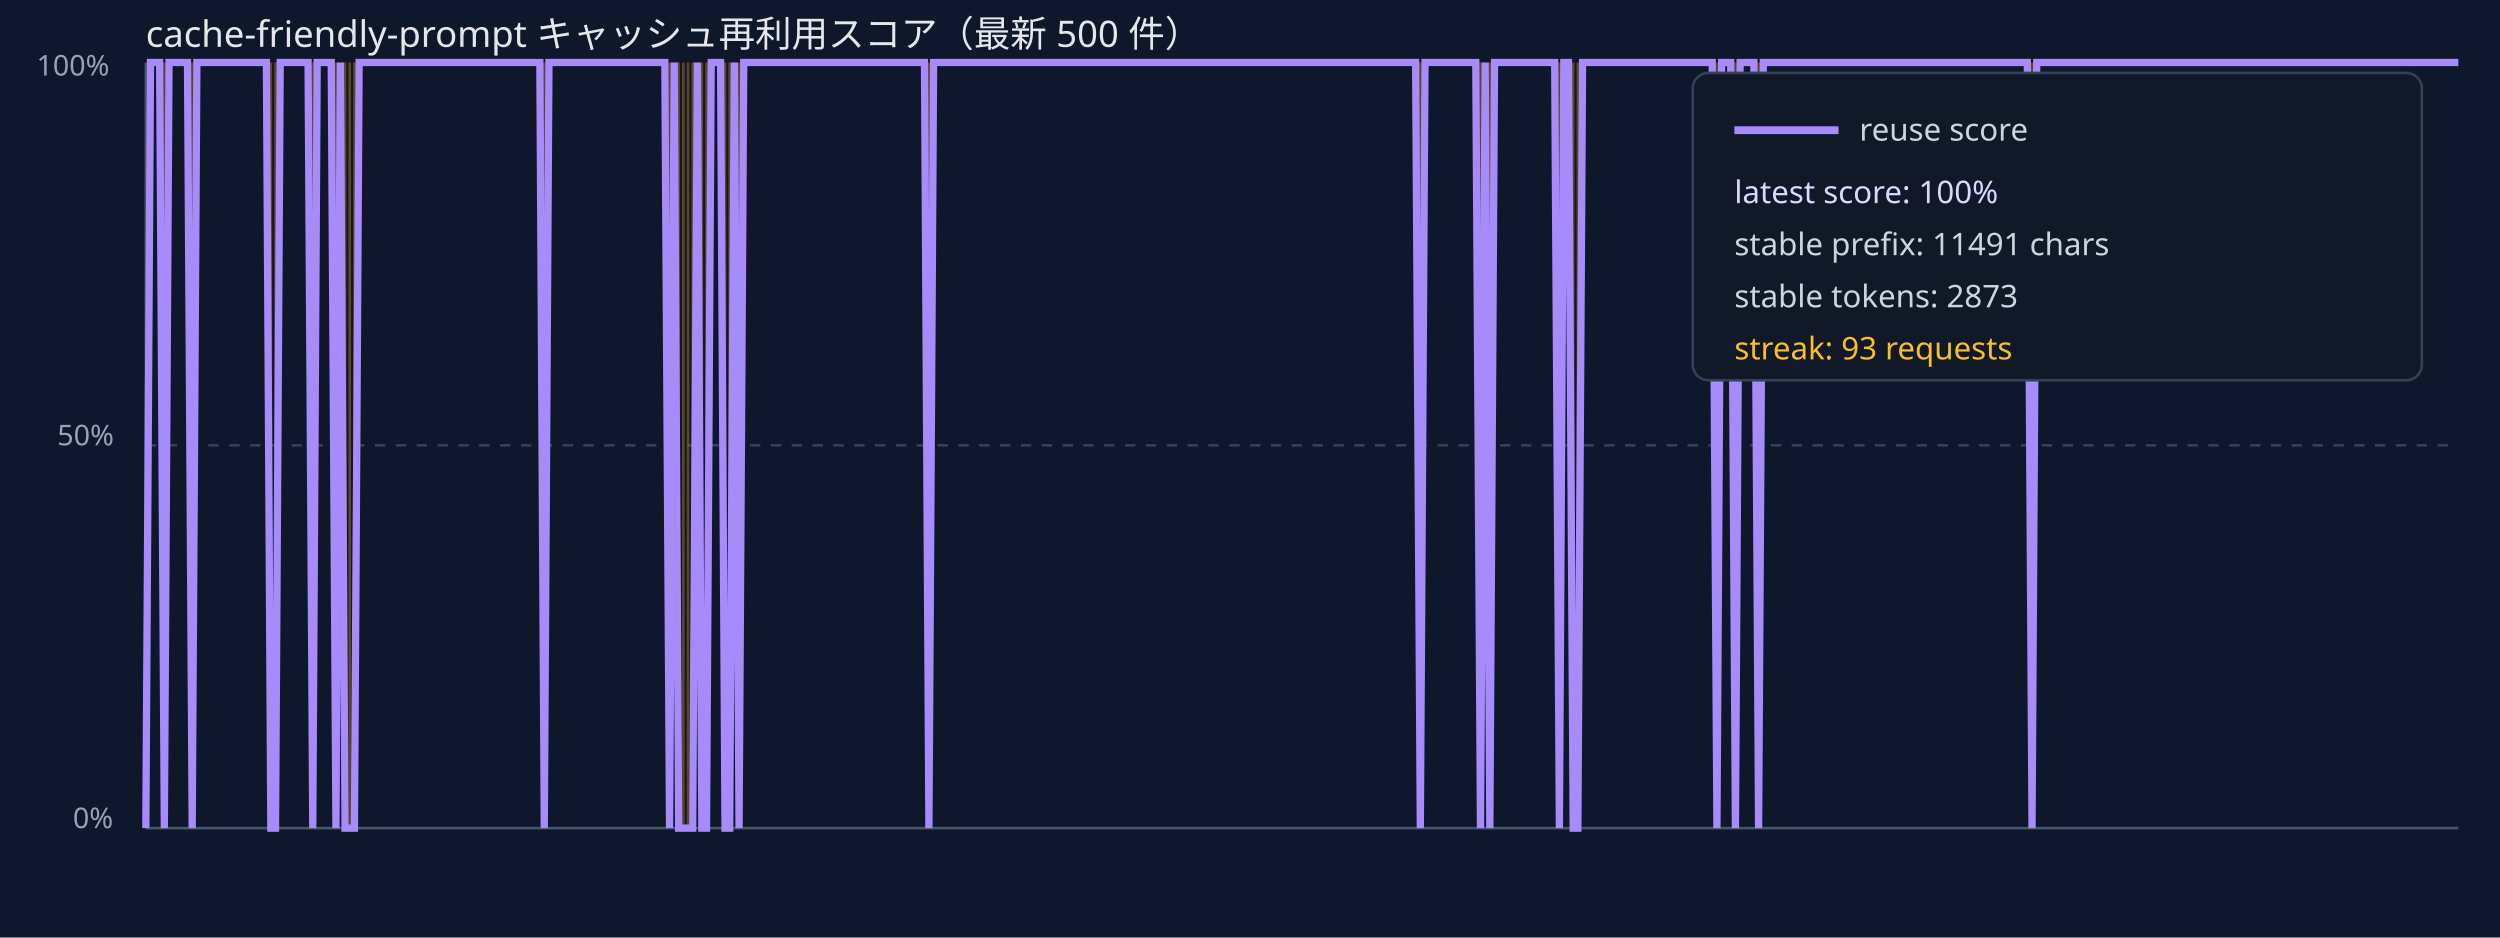
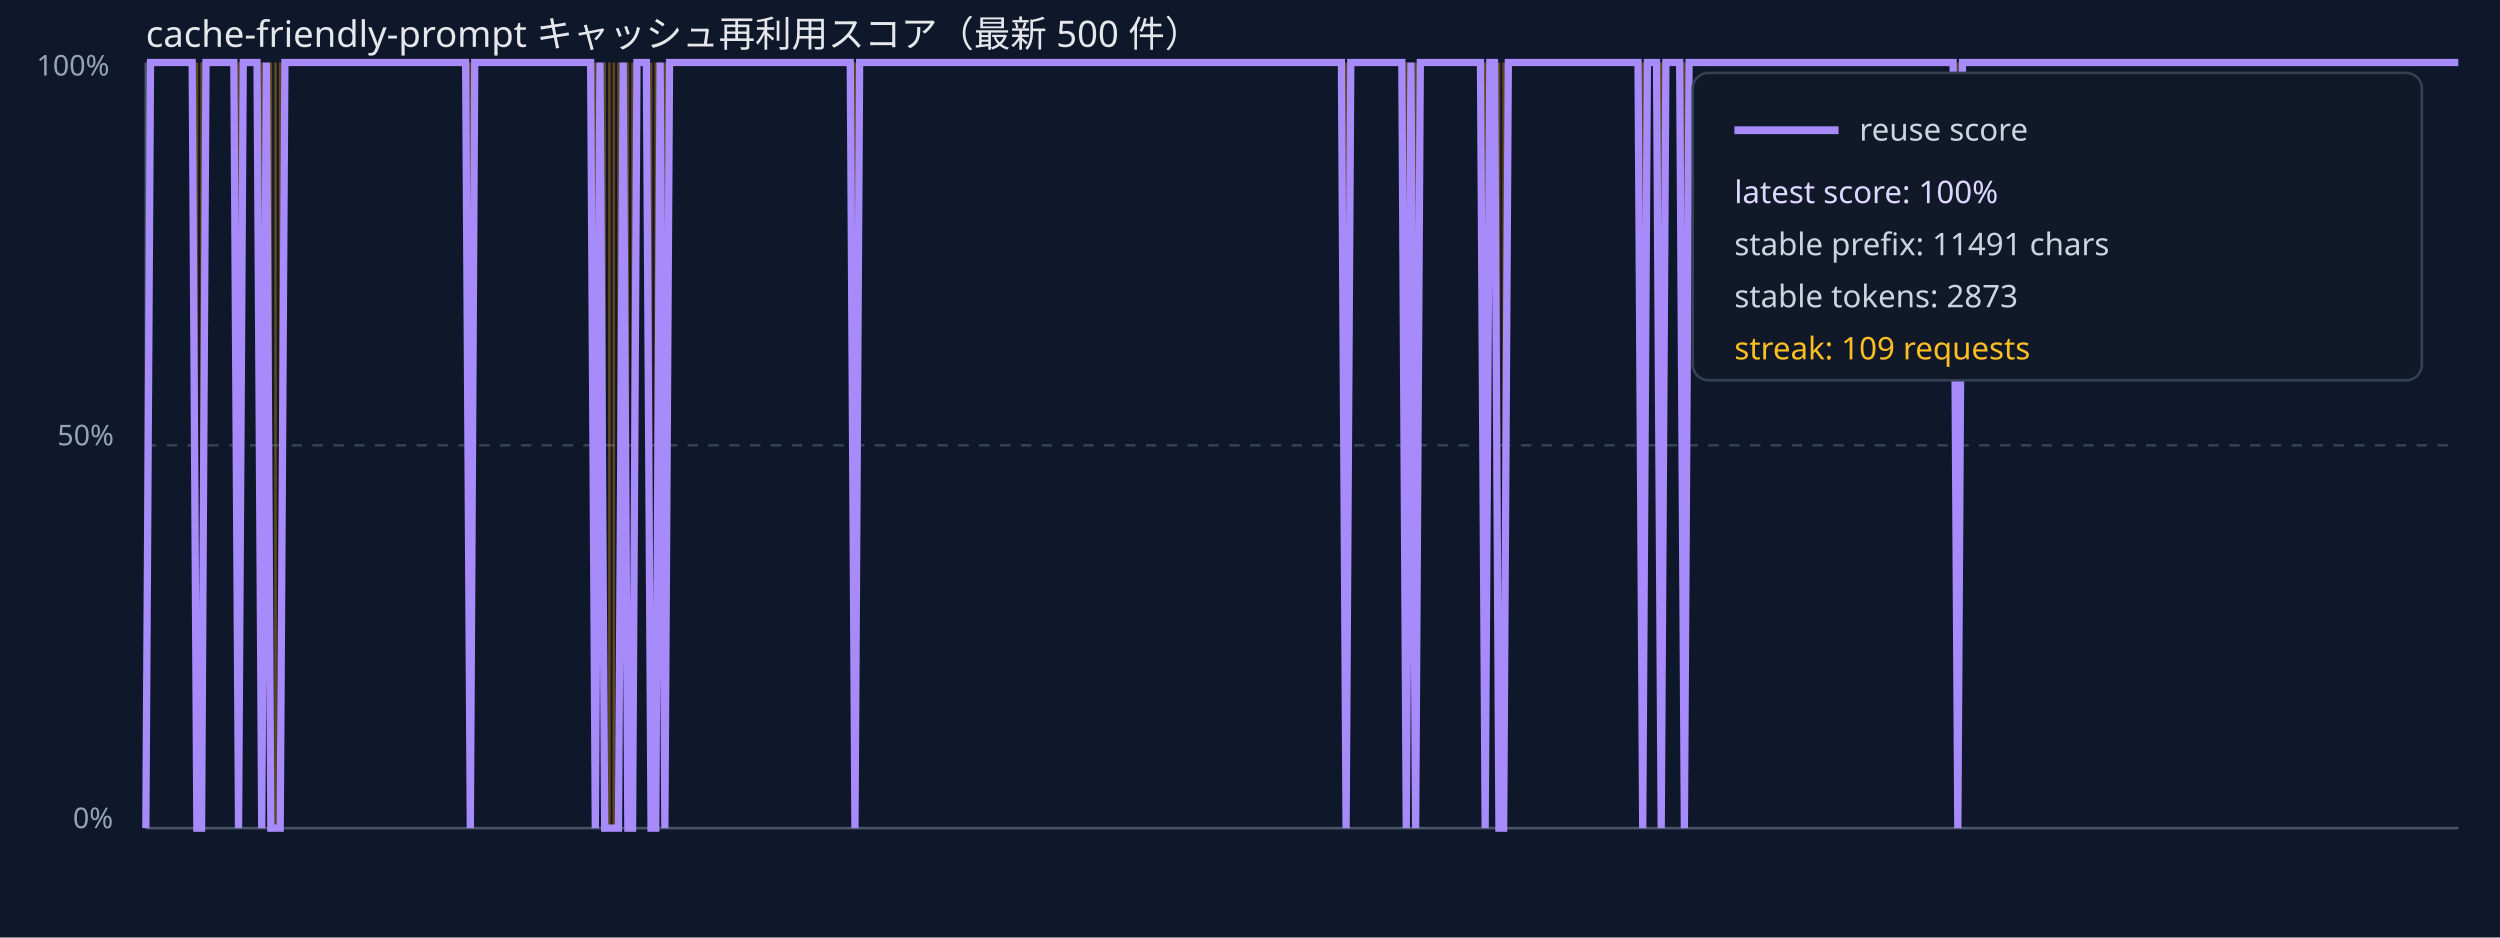
<svg xmlns="http://www.w3.org/2000/svg" width="960" height="360" viewBox="0 0 960 360">
  <rect width="100%" height="100%" fill="#0f172a" />
  <text x="56" y="18" fill="#e5e7eb" font-family="sans-serif" font-size="14">cache-friendly-prompt キャッシュ再利用スコア（最新 500 件）</text>
  <line x1="56" y1="318" x2="944" y2="318" stroke="#475569" />
  <line x1="56" y1="24" x2="56" y2="318" stroke="#475569" />
  <text x="14" y="29" fill="#94a3b8" font-family="sans-serif" font-size="11">100%</text>
  <text x="22" y="171" fill="#94a3b8" font-family="sans-serif" font-size="11">50%</text>
  <text x="28" y="318" fill="#94a3b8" font-family="sans-serif" font-size="11">0%</text>
  <line x1="56" y1="171.0" x2="944" y2="171.0" stroke="#334155" stroke-dasharray="4 4" />
-   <line x1="63.1" y1="24" x2="63.1" y2="318" stroke="#f59e0b" stroke-opacity="0.35" />
-   <line x1="73.8" y1="24" x2="73.8" y2="318" stroke="#f59e0b" stroke-opacity="0.35" />
+   <line x1="75.6" y1="24" x2="75.6" y2="318" stroke="#f59e0b" stroke-opacity="0.35" />
+   <line x1="77.4" y1="24" x2="77.4" y2="318" stroke="#f59e0b" stroke-opacity="0.35" />
+   <line x1="91.6" y1="24" x2="91.6" y2="318" stroke="#f59e0b" stroke-opacity="0.35" />
+   <line x1="100.5" y1="24" x2="100.5" y2="318" stroke="#f59e0b" stroke-opacity="0.35" />
  <line x1="104.0" y1="24" x2="104.0" y2="318" stroke="#f59e0b" stroke-opacity="0.35" />
  <line x1="105.8" y1="24" x2="105.8" y2="318" stroke="#f59e0b" stroke-opacity="0.35" />
-   <line x1="120.1" y1="24" x2="120.1" y2="318" stroke="#f59e0b" stroke-opacity="0.35" />
-   <line x1="129.0" y1="24" x2="129.0" y2="318" stroke="#f59e0b" stroke-opacity="0.35" />
-   <line x1="132.5" y1="24" x2="132.5" y2="318" stroke="#f59e0b" stroke-opacity="0.35" />
-   <line x1="134.3" y1="24" x2="134.3" y2="318" stroke="#f59e0b" stroke-opacity="0.35" />
-   <line x1="136.1" y1="24" x2="136.1" y2="318" stroke="#f59e0b" stroke-opacity="0.35" />
-   <line x1="209.0" y1="24" x2="209.0" y2="318" stroke="#f59e0b" stroke-opacity="0.35" />
-   <line x1="257.1" y1="24" x2="257.1" y2="318" stroke="#f59e0b" stroke-opacity="0.35" />
-   <line x1="260.6" y1="24" x2="260.6" y2="318" stroke="#f59e0b" stroke-opacity="0.35" />
-   <line x1="262.4" y1="24" x2="262.4" y2="318" stroke="#f59e0b" stroke-opacity="0.35" />
-   <line x1="264.2" y1="24" x2="264.2" y2="318" stroke="#f59e0b" stroke-opacity="0.35" />
-   <line x1="266.0" y1="24" x2="266.0" y2="318" stroke="#f59e0b" stroke-opacity="0.35" />
-   <line x1="269.5" y1="24" x2="269.5" y2="318" stroke="#f59e0b" stroke-opacity="0.35" />
-   <line x1="271.3" y1="24" x2="271.3" y2="318" stroke="#f59e0b" stroke-opacity="0.35" />
-   <line x1="278.4" y1="24" x2="278.4" y2="318" stroke="#f59e0b" stroke-opacity="0.35" />
-   <line x1="280.2" y1="24" x2="280.2" y2="318" stroke="#f59e0b" stroke-opacity="0.35" />
-   <line x1="283.8" y1="24" x2="283.8" y2="318" stroke="#f59e0b" stroke-opacity="0.35" />
-   <line x1="356.7" y1="24" x2="356.7" y2="318" stroke="#f59e0b" stroke-opacity="0.35" />
-   <line x1="545.4" y1="24" x2="545.4" y2="318" stroke="#f59e0b" stroke-opacity="0.35" />
-   <line x1="568.5" y1="24" x2="568.5" y2="318" stroke="#f59e0b" stroke-opacity="0.35" />
-   <line x1="572.1" y1="24" x2="572.1" y2="318" stroke="#f59e0b" stroke-opacity="0.35" />
-   <line x1="598.8" y1="24" x2="598.8" y2="318" stroke="#f59e0b" stroke-opacity="0.35" />
-   <line x1="604.1" y1="24" x2="604.1" y2="318" stroke="#f59e0b" stroke-opacity="0.35" />
-   <line x1="605.9" y1="24" x2="605.9" y2="318" stroke="#f59e0b" stroke-opacity="0.35" />
-   <line x1="659.3" y1="24" x2="659.3" y2="318" stroke="#f59e0b" stroke-opacity="0.35" />
-   <line x1="666.4" y1="24" x2="666.4" y2="318" stroke="#f59e0b" stroke-opacity="0.35" />
-   <line x1="675.3" y1="24" x2="675.3" y2="318" stroke="#f59e0b" stroke-opacity="0.35" />
-   <line x1="780.3" y1="24" x2="780.3" y2="318" stroke="#f59e0b" stroke-opacity="0.35" />
-   <polyline fill="none" stroke="#a78bfa" stroke-width="2.8" points="56.0,318.0 57.8,24.0 59.6,24.0 61.3,24.0 63.1,318.0 64.9,24.0 66.7,24.0 68.5,24.0 70.2,24.0 72.0,24.0 73.8,318.0 75.6,24.0 77.4,24.0 79.1,24.0 80.9,24.0 82.7,24.0 84.5,24.0 86.3,24.0 88.0,24.0 89.8,24.0 91.6,24.0 93.4,24.0 95.2,24.0 96.9,24.0 98.7,24.0 100.5,24.0 102.3,24.0 104.0,318.0 105.8,318.0 107.6,24.0 109.4,24.0 111.2,24.0 112.9,24.0 114.7,24.0 116.5,24.0 118.3,24.0 120.1,318.0 121.8,24.0 123.6,24.0 125.4,24.0 127.2,24.0 129.0,318.0 130.7,24.0 132.5,318.0 134.3,318.0 136.1,318.0 137.9,24.0 139.6,24.0 141.4,24.0 143.2,24.0 145.0,24.0 146.8,24.0 148.5,24.0 150.3,24.0 152.1,24.0 153.9,24.0 155.7,24.0 157.4,24.0 159.2,24.0 161.0,24.0 162.8,24.0 164.6,24.0 166.3,24.0 168.1,24.0 169.9,24.0 171.7,24.0 173.5,24.0 175.2,24.0 177.0,24.0 178.8,24.0 180.6,24.0 182.3,24.0 184.1,24.0 185.9,24.0 187.7,24.0 189.5,24.0 191.2,24.0 193.0,24.0 194.8,24.0 196.6,24.0 198.4,24.0 200.1,24.0 201.9,24.0 203.7,24.0 205.5,24.0 207.3,24.0 209.0,318.0 210.8,24.0 212.6,24.0 214.4,24.0 216.2,24.0 217.9,24.0 219.7,24.0 221.5,24.0 223.3,24.0 225.1,24.0 226.8,24.0 228.6,24.0 230.4,24.0 232.2,24.0 234.0,24.0 235.7,24.0 237.5,24.0 239.3,24.0 241.1,24.0 242.9,24.0 244.6,24.0 246.4,24.0 248.2,24.0 250.0,24.0 251.8,24.0 253.5,24.0 255.3,24.0 257.1,318.0 258.9,24.0 260.6,318.0 262.4,318.0 264.2,318.0 266.0,318.0 267.8,24.0 269.5,318.0 271.3,318.0 273.1,24.0 274.9,24.0 276.7,24.0 278.4,318.0 280.2,318.0 282.0,24.0 283.8,318.0 285.6,24.0 287.3,24.0 289.1,24.0 290.9,24.0 292.7,24.0 294.5,24.0 296.2,24.0 298.0,24.0 299.8,24.0 301.6,24.0 303.4,24.0 305.1,24.0 306.9,24.0 308.7,24.0 310.5,24.0 312.3,24.0 314.0,24.0 315.8,24.0 317.6,24.0 319.4,24.0 321.2,24.0 322.9,24.0 324.7,24.0 326.5,24.0 328.3,24.0 330.1,24.0 331.8,24.0 333.6,24.0 335.4,24.0 337.2,24.0 338.9,24.0 340.7,24.0 342.5,24.0 344.3,24.0 346.1,24.0 347.8,24.0 349.6,24.0 351.4,24.0 353.2,24.0 355.0,24.0 356.7,318.0 358.5,24.0 360.3,24.0 362.1,24.0 363.9,24.0 365.6,24.0 367.4,24.0 369.2,24.0 371.0,24.0 372.8,24.0 374.5,24.0 376.3,24.0 378.1,24.0 379.9,24.0 381.7,24.0 383.4,24.0 385.2,24.0 387.0,24.0 388.8,24.0 390.6,24.0 392.3,24.0 394.1,24.0 395.9,24.0 397.7,24.0 399.5,24.0 401.2,24.0 403.0,24.0 404.8,24.0 406.6,24.0 408.4,24.0 410.1,24.0 411.9,24.0 413.7,24.0 415.5,24.0 417.3,24.0 419.0,24.0 420.8,24.0 422.6,24.0 424.4,24.0 426.1,24.0 427.9,24.0 429.7,24.0 431.5,24.0 433.3,24.0 435.0,24.0 436.8,24.0 438.6,24.0 440.4,24.0 442.2,24.0 443.9,24.0 445.7,24.0 447.5,24.0 449.3,24.0 451.1,24.0 452.8,24.0 454.6,24.0 456.4,24.0 458.2,24.0 460.0,24.0 461.7,24.0 463.5,24.0 465.3,24.0 467.1,24.0 468.9,24.0 470.6,24.0 472.4,24.0 474.2,24.0 476.0,24.0 477.8,24.0 479.5,24.0 481.3,24.0 483.1,24.0 484.9,24.0 486.7,24.0 488.4,24.0 490.2,24.0 492.0,24.0 493.8,24.0 495.6,24.0 497.3,24.0 499.1,24.0 500.9,24.0 502.7,24.0 504.4,24.0 506.2,24.0 508.0,24.0 509.8,24.0 511.6,24.0 513.3,24.0 515.1,24.0 516.9,24.0 518.7,24.0 520.5,24.0 522.2,24.0 524.0,24.0 525.8,24.0 527.6,24.0 529.4,24.0 531.1,24.0 532.9,24.0 534.7,24.0 536.5,24.0 538.3,24.0 540.0,24.0 541.8,24.0 543.6,24.0 545.4,318.0 547.2,24.0 548.9,24.0 550.7,24.0 552.5,24.0 554.3,24.0 556.1,24.0 557.8,24.0 559.6,24.0 561.4,24.0 563.2,24.0 565.0,24.0 566.7,24.0 568.5,318.0 570.3,24.0 572.1,318.0 573.9,24.0 575.6,24.0 577.4,24.0 579.2,24.0 581.0,24.0 582.7,24.0 584.5,24.0 586.3,24.0 588.1,24.0 589.9,24.0 591.6,24.0 593.4,24.0 595.2,24.0 597.0,24.0 598.8,318.0 600.5,24.0 602.3,24.0 604.1,318.0 605.9,318.0 607.7,24.0 609.4,24.0 611.2,24.0 613.0,24.0 614.8,24.0 616.6,24.0 618.3,24.0 620.1,24.0 621.9,24.0 623.7,24.0 625.5,24.0 627.2,24.0 629.0,24.0 630.8,24.0 632.6,24.0 634.4,24.0 636.1,24.0 637.9,24.0 639.7,24.0 641.5,24.0 643.3,24.0 645.0,24.0 646.8,24.0 648.6,24.0 650.4,24.0 652.2,24.0 653.9,24.0 655.7,24.0 657.5,24.0 659.3,318.0 661.1,24.0 662.8,24.0 664.6,24.0 666.4,318.0 668.2,24.0 669.9,24.0 671.7,24.0 673.5,24.0 675.3,318.0 677.1,24.0 678.8,24.0 680.6,24.0 682.4,24.0 684.2,24.0 686.0,24.0 687.7,24.0 689.5,24.0 691.3,24.0 693.1,24.0 694.9,24.0 696.6,24.0 698.4,24.0 700.2,24.0 702.0,24.0 703.8,24.0 705.5,24.0 707.3,24.0 709.1,24.0 710.9,24.0 712.7,24.0 714.4,24.0 716.2,24.0 718.0,24.0 719.8,24.0 721.6,24.0 723.3,24.0 725.1,24.0 726.9,24.0 728.7,24.0 730.5,24.0 732.2,24.0 734.0,24.0 735.8,24.0 737.6,24.0 739.4,24.0 741.1,24.0 742.9,24.0 744.7,24.0 746.5,24.0 748.2,24.0 750.0,24.0 751.8,24.0 753.6,24.0 755.4,24.0 757.1,24.0 758.9,24.0 760.7,24.0 762.5,24.0 764.3,24.0 766.0,24.0 767.8,24.0 769.6,24.0 771.4,24.0 773.2,24.0 774.9,24.0 776.7,24.0 778.5,24.0 780.3,318.0 782.1,24.0 783.8,24.0 785.6,24.0 787.4,24.0 789.2,24.0 791.0,24.0 792.7,24.0 794.5,24.0 796.3,24.0 798.1,24.0 799.9,24.0 801.6,24.0 803.4,24.0 805.2,24.0 807.0,24.0 808.8,24.0 810.5,24.0 812.3,24.0 814.1,24.0 815.9,24.0 817.7,24.0 819.4,24.0 821.2,24.0 823.0,24.0 824.8,24.0 826.5,24.0 828.3,24.0 830.1,24.0 831.9,24.0 833.7,24.0 835.4,24.0 837.2,24.0 839.0,24.0 840.8,24.0 842.6,24.0 844.3,24.0 846.1,24.0 847.9,24.0 849.7,24.0 851.5,24.0 853.2,24.0 855.0,24.0 856.8,24.0 858.6,24.0 860.4,24.0 862.1,24.0 863.9,24.0 865.7,24.0 867.5,24.0 869.3,24.0 871.0,24.0 872.8,24.0 874.6,24.0 876.4,24.0 878.2,24.0 879.9,24.0 881.7,24.0 883.5,24.0 885.3,24.0 887.1,24.0 888.8,24.0 890.6,24.0 892.4,24.0 894.2,24.0 896.0,24.0 897.7,24.0 899.5,24.0 901.3,24.0 903.1,24.0 904.8,24.0 906.6,24.0 908.4,24.0 910.2,24.0 912.0,24.0 913.7,24.0 915.5,24.0 917.3,24.0 919.1,24.0 920.9,24.0 922.6,24.0 924.4,24.0 926.2,24.0 928.0,24.0 929.8,24.0 931.5,24.0 933.3,24.0 935.1,24.0 936.9,24.0 938.7,24.0 940.4,24.0 942.2,24.0 944.0,24.0" />
+   <line x1="107.6" y1="24" x2="107.6" y2="318" stroke="#f59e0b" stroke-opacity="0.35" />
+   <line x1="180.6" y1="24" x2="180.6" y2="318" stroke="#f59e0b" stroke-opacity="0.35" />
+   <line x1="228.6" y1="24" x2="228.6" y2="318" stroke="#f59e0b" stroke-opacity="0.35" />
+   <line x1="232.2" y1="24" x2="232.2" y2="318" stroke="#f59e0b" stroke-opacity="0.35" />
+   <line x1="234.0" y1="24" x2="234.0" y2="318" stroke="#f59e0b" stroke-opacity="0.35" />
+   <line x1="235.7" y1="24" x2="235.7" y2="318" stroke="#f59e0b" stroke-opacity="0.35" />
+   <line x1="237.5" y1="24" x2="237.5" y2="318" stroke="#f59e0b" stroke-opacity="0.35" />
+   <line x1="241.1" y1="24" x2="241.1" y2="318" stroke="#f59e0b" stroke-opacity="0.35" />
+   <line x1="242.9" y1="24" x2="242.9" y2="318" stroke="#f59e0b" stroke-opacity="0.35" />
+   <line x1="250.0" y1="24" x2="250.0" y2="318" stroke="#f59e0b" stroke-opacity="0.35" />
+   <line x1="251.8" y1="24" x2="251.8" y2="318" stroke="#f59e0b" stroke-opacity="0.35" />
+   <line x1="255.3" y1="24" x2="255.3" y2="318" stroke="#f59e0b" stroke-opacity="0.35" />
+   <line x1="328.3" y1="24" x2="328.3" y2="318" stroke="#f59e0b" stroke-opacity="0.35" />
+   <line x1="516.9" y1="24" x2="516.9" y2="318" stroke="#f59e0b" stroke-opacity="0.35" />
+   <line x1="540.0" y1="24" x2="540.0" y2="318" stroke="#f59e0b" stroke-opacity="0.35" />
+   <line x1="543.6" y1="24" x2="543.6" y2="318" stroke="#f59e0b" stroke-opacity="0.35" />
+   <line x1="570.3" y1="24" x2="570.3" y2="318" stroke="#f59e0b" stroke-opacity="0.35" />
+   <line x1="575.6" y1="24" x2="575.6" y2="318" stroke="#f59e0b" stroke-opacity="0.35" />
+   <line x1="577.4" y1="24" x2="577.4" y2="318" stroke="#f59e0b" stroke-opacity="0.35" />
+   <line x1="630.8" y1="24" x2="630.8" y2="318" stroke="#f59e0b" stroke-opacity="0.35" />
+   <line x1="637.9" y1="24" x2="637.9" y2="318" stroke="#f59e0b" stroke-opacity="0.35" />
+   <line x1="646.8" y1="24" x2="646.8" y2="318" stroke="#f59e0b" stroke-opacity="0.35" />
+   <line x1="751.8" y1="24" x2="751.8" y2="318" stroke="#f59e0b" stroke-opacity="0.35" />
+   <polyline fill="none" stroke="#a78bfa" stroke-width="2.8" points="56.0,318.0 57.8,24.0 59.6,24.0 61.3,24.0 63.1,24.0 64.9,24.0 66.7,24.0 68.5,24.0 70.2,24.0 72.0,24.0 73.8,24.0 75.6,318.0 77.4,318.0 79.1,24.0 80.9,24.0 82.7,24.0 84.5,24.0 86.3,24.0 88.0,24.0 89.8,24.0 91.6,318.0 93.4,24.0 95.2,24.0 96.9,24.0 98.7,24.0 100.5,318.0 102.3,24.0 104.0,318.0 105.8,318.0 107.6,318.0 109.4,24.0 111.2,24.0 112.9,24.0 114.7,24.0 116.5,24.0 118.3,24.0 120.1,24.0 121.8,24.0 123.6,24.0 125.4,24.0 127.2,24.0 129.0,24.0 130.7,24.0 132.5,24.0 134.3,24.0 136.1,24.0 137.9,24.0 139.6,24.0 141.4,24.0 143.2,24.0 145.0,24.0 146.8,24.0 148.5,24.0 150.3,24.0 152.1,24.0 153.9,24.0 155.7,24.0 157.4,24.0 159.2,24.0 161.0,24.0 162.8,24.0 164.6,24.0 166.3,24.0 168.1,24.0 169.9,24.0 171.7,24.0 173.5,24.0 175.2,24.0 177.0,24.0 178.8,24.0 180.6,318.0 182.3,24.0 184.1,24.0 185.9,24.0 187.7,24.0 189.5,24.0 191.2,24.0 193.0,24.0 194.8,24.0 196.6,24.0 198.4,24.0 200.1,24.0 201.9,24.0 203.7,24.0 205.5,24.0 207.3,24.0 209.0,24.0 210.8,24.0 212.6,24.0 214.4,24.0 216.2,24.0 217.9,24.0 219.7,24.0 221.5,24.0 223.3,24.0 225.1,24.0 226.8,24.0 228.6,318.0 230.4,24.0 232.2,318.0 234.0,318.0 235.7,318.0 237.5,318.0 239.3,24.0 241.1,318.0 242.9,318.0 244.6,24.0 246.4,24.0 248.2,24.0 250.0,318.0 251.8,318.0 253.5,24.0 255.3,318.0 257.1,24.0 258.9,24.0 260.6,24.0 262.4,24.0 264.2,24.0 266.0,24.0 267.8,24.0 269.5,24.0 271.3,24.0 273.1,24.0 274.9,24.0 276.7,24.0 278.4,24.0 280.2,24.0 282.0,24.0 283.8,24.0 285.6,24.0 287.3,24.0 289.1,24.0 290.9,24.0 292.7,24.0 294.5,24.0 296.2,24.0 298.0,24.0 299.8,24.0 301.6,24.0 303.4,24.0 305.1,24.0 306.9,24.0 308.7,24.0 310.5,24.0 312.3,24.0 314.0,24.0 315.8,24.0 317.6,24.0 319.4,24.0 321.2,24.0 322.9,24.0 324.7,24.0 326.5,24.0 328.3,318.0 330.1,24.0 331.8,24.0 333.6,24.0 335.4,24.0 337.2,24.0 338.9,24.0 340.7,24.0 342.5,24.0 344.3,24.0 346.1,24.0 347.8,24.0 349.6,24.0 351.4,24.0 353.2,24.0 355.0,24.0 356.7,24.0 358.5,24.0 360.3,24.0 362.1,24.0 363.9,24.0 365.6,24.0 367.4,24.0 369.2,24.0 371.0,24.0 372.8,24.0 374.5,24.0 376.3,24.0 378.1,24.0 379.9,24.0 381.7,24.0 383.4,24.0 385.2,24.0 387.0,24.0 388.8,24.0 390.6,24.0 392.3,24.0 394.1,24.0 395.9,24.0 397.7,24.0 399.5,24.0 401.2,24.0 403.0,24.0 404.8,24.0 406.6,24.0 408.4,24.0 410.1,24.0 411.9,24.0 413.7,24.0 415.5,24.0 417.3,24.0 419.0,24.0 420.8,24.0 422.6,24.0 424.4,24.0 426.1,24.0 427.9,24.0 429.7,24.0 431.5,24.0 433.3,24.0 435.0,24.0 436.8,24.0 438.6,24.0 440.4,24.0 442.2,24.0 443.9,24.0 445.7,24.0 447.5,24.0 449.3,24.0 451.1,24.0 452.8,24.0 454.6,24.0 456.4,24.0 458.2,24.0 460.0,24.0 461.7,24.0 463.5,24.0 465.3,24.0 467.1,24.0 468.9,24.0 470.6,24.0 472.4,24.0 474.2,24.0 476.0,24.0 477.8,24.0 479.5,24.0 481.3,24.0 483.1,24.0 484.9,24.0 486.7,24.0 488.4,24.0 490.2,24.0 492.0,24.0 493.8,24.0 495.6,24.0 497.3,24.0 499.1,24.0 500.9,24.0 502.7,24.0 504.4,24.0 506.2,24.0 508.0,24.0 509.8,24.0 511.6,24.0 513.3,24.0 515.1,24.0 516.9,318.0 518.7,24.0 520.5,24.0 522.2,24.0 524.0,24.0 525.8,24.0 527.6,24.0 529.4,24.0 531.1,24.0 532.9,24.0 534.7,24.0 536.5,24.0 538.3,24.0 540.0,318.0 541.8,24.0 543.6,318.0 545.4,24.0 547.2,24.0 548.9,24.0 550.7,24.0 552.5,24.0 554.3,24.0 556.1,24.0 557.8,24.0 559.6,24.0 561.4,24.0 563.2,24.0 565.0,24.0 566.7,24.0 568.5,24.0 570.3,318.0 572.1,24.0 573.9,24.0 575.6,318.0 577.4,318.0 579.2,24.0 581.0,24.0 582.7,24.0 584.5,24.0 586.3,24.0 588.1,24.0 589.9,24.0 591.6,24.0 593.4,24.0 595.2,24.0 597.0,24.0 598.8,24.0 600.5,24.0 602.3,24.0 604.1,24.0 605.9,24.0 607.7,24.0 609.4,24.0 611.2,24.0 613.0,24.0 614.8,24.0 616.6,24.0 618.3,24.0 620.1,24.0 621.9,24.0 623.7,24.0 625.5,24.0 627.2,24.0 629.0,24.0 630.8,318.0 632.6,24.0 634.4,24.0 636.1,24.0 637.9,318.0 639.7,24.0 641.5,24.0 643.3,24.0 645.0,24.0 646.8,318.0 648.6,24.0 650.4,24.0 652.2,24.0 653.9,24.0 655.7,24.0 657.5,24.0 659.3,24.0 661.1,24.0 662.8,24.0 664.6,24.0 666.4,24.0 668.2,24.0 669.9,24.0 671.7,24.0 673.5,24.0 675.3,24.0 677.1,24.0 678.8,24.0 680.6,24.0 682.4,24.0 684.2,24.0 686.0,24.0 687.7,24.0 689.5,24.0 691.3,24.0 693.1,24.0 694.9,24.0 696.6,24.0 698.4,24.0 700.2,24.0 702.0,24.0 703.8,24.0 705.5,24.0 707.3,24.0 709.1,24.0 710.9,24.0 712.7,24.0 714.4,24.0 716.2,24.0 718.0,24.0 719.8,24.0 721.6,24.0 723.3,24.0 725.1,24.0 726.9,24.0 728.7,24.0 730.5,24.0 732.2,24.0 734.0,24.0 735.8,24.0 737.6,24.0 739.4,24.0 741.1,24.0 742.9,24.0 744.7,24.0 746.5,24.0 748.2,24.0 750.0,24.0 751.8,318.0 753.6,24.0 755.4,24.0 757.1,24.0 758.9,24.0 760.7,24.0 762.5,24.0 764.3,24.0 766.0,24.0 767.8,24.0 769.6,24.0 771.4,24.0 773.2,24.0 774.9,24.0 776.7,24.0 778.5,24.0 780.3,24.0 782.1,24.0 783.8,24.0 785.6,24.0 787.4,24.0 789.2,24.0 791.0,24.0 792.7,24.0 794.5,24.0 796.3,24.0 798.1,24.0 799.9,24.0 801.6,24.0 803.4,24.0 805.2,24.0 807.0,24.0 808.8,24.0 810.5,24.0 812.3,24.0 814.1,24.0 815.9,24.0 817.7,24.0 819.4,24.0 821.2,24.0 823.0,24.0 824.8,24.0 826.5,24.0 828.3,24.0 830.1,24.0 831.9,24.0 833.7,24.0 835.4,24.0 837.2,24.0 839.0,24.0 840.8,24.0 842.6,24.0 844.3,24.0 846.1,24.0 847.9,24.0 849.7,24.0 851.5,24.0 853.2,24.0 855.0,24.0 856.8,24.0 858.6,24.0 860.4,24.0 862.1,24.0 863.9,24.0 865.7,24.0 867.5,24.0 869.3,24.0 871.0,24.0 872.8,24.0 874.6,24.0 876.4,24.0 878.2,24.0 879.9,24.0 881.7,24.0 883.5,24.0 885.3,24.0 887.1,24.0 888.8,24.0 890.6,24.0 892.4,24.0 894.2,24.0 896.0,24.0 897.7,24.0 899.5,24.0 901.3,24.0 903.1,24.0 904.8,24.0 906.6,24.0 908.4,24.0 910.2,24.0 912.0,24.0 913.7,24.0 915.5,24.0 917.3,24.0 919.1,24.0 920.9,24.0 922.6,24.0 924.4,24.0 926.2,24.0 928.0,24.0 929.8,24.0 931.5,24.0 933.3,24.0 935.1,24.0 936.9,24.0 938.7,24.0 940.4,24.0 942.2,24.0 944.0,24.0" />
  <rect x="650" y="28" width="280" height="118" rx="6" fill="#111827" stroke="#334155" />
  <line x1="666" y1="50" x2="706" y2="50" stroke="#a78bfa" stroke-width="3" />
  <text x="714" y="54" fill="#cbd5e1" font-family="sans-serif" font-size="12">reuse score</text>
  <text x="666" y="78" fill="#ddd6fe" font-family="sans-serif" font-size="12">latest score: 100%</text>
  <text x="666" y="98" fill="#cbd5e1" font-family="sans-serif" font-size="12">stable prefix: 11491 chars</text>
  <text x="666" y="118" fill="#cbd5e1" font-family="sans-serif" font-size="12">stable tokens: 2873</text>
-   <text x="666" y="138" fill="#fbbf24" font-family="sans-serif" font-size="12">streak: 93 requests</text>
+   <text x="666" y="138" fill="#fbbf24" font-family="sans-serif" font-size="12">streak: 109 requests</text>
</svg>
